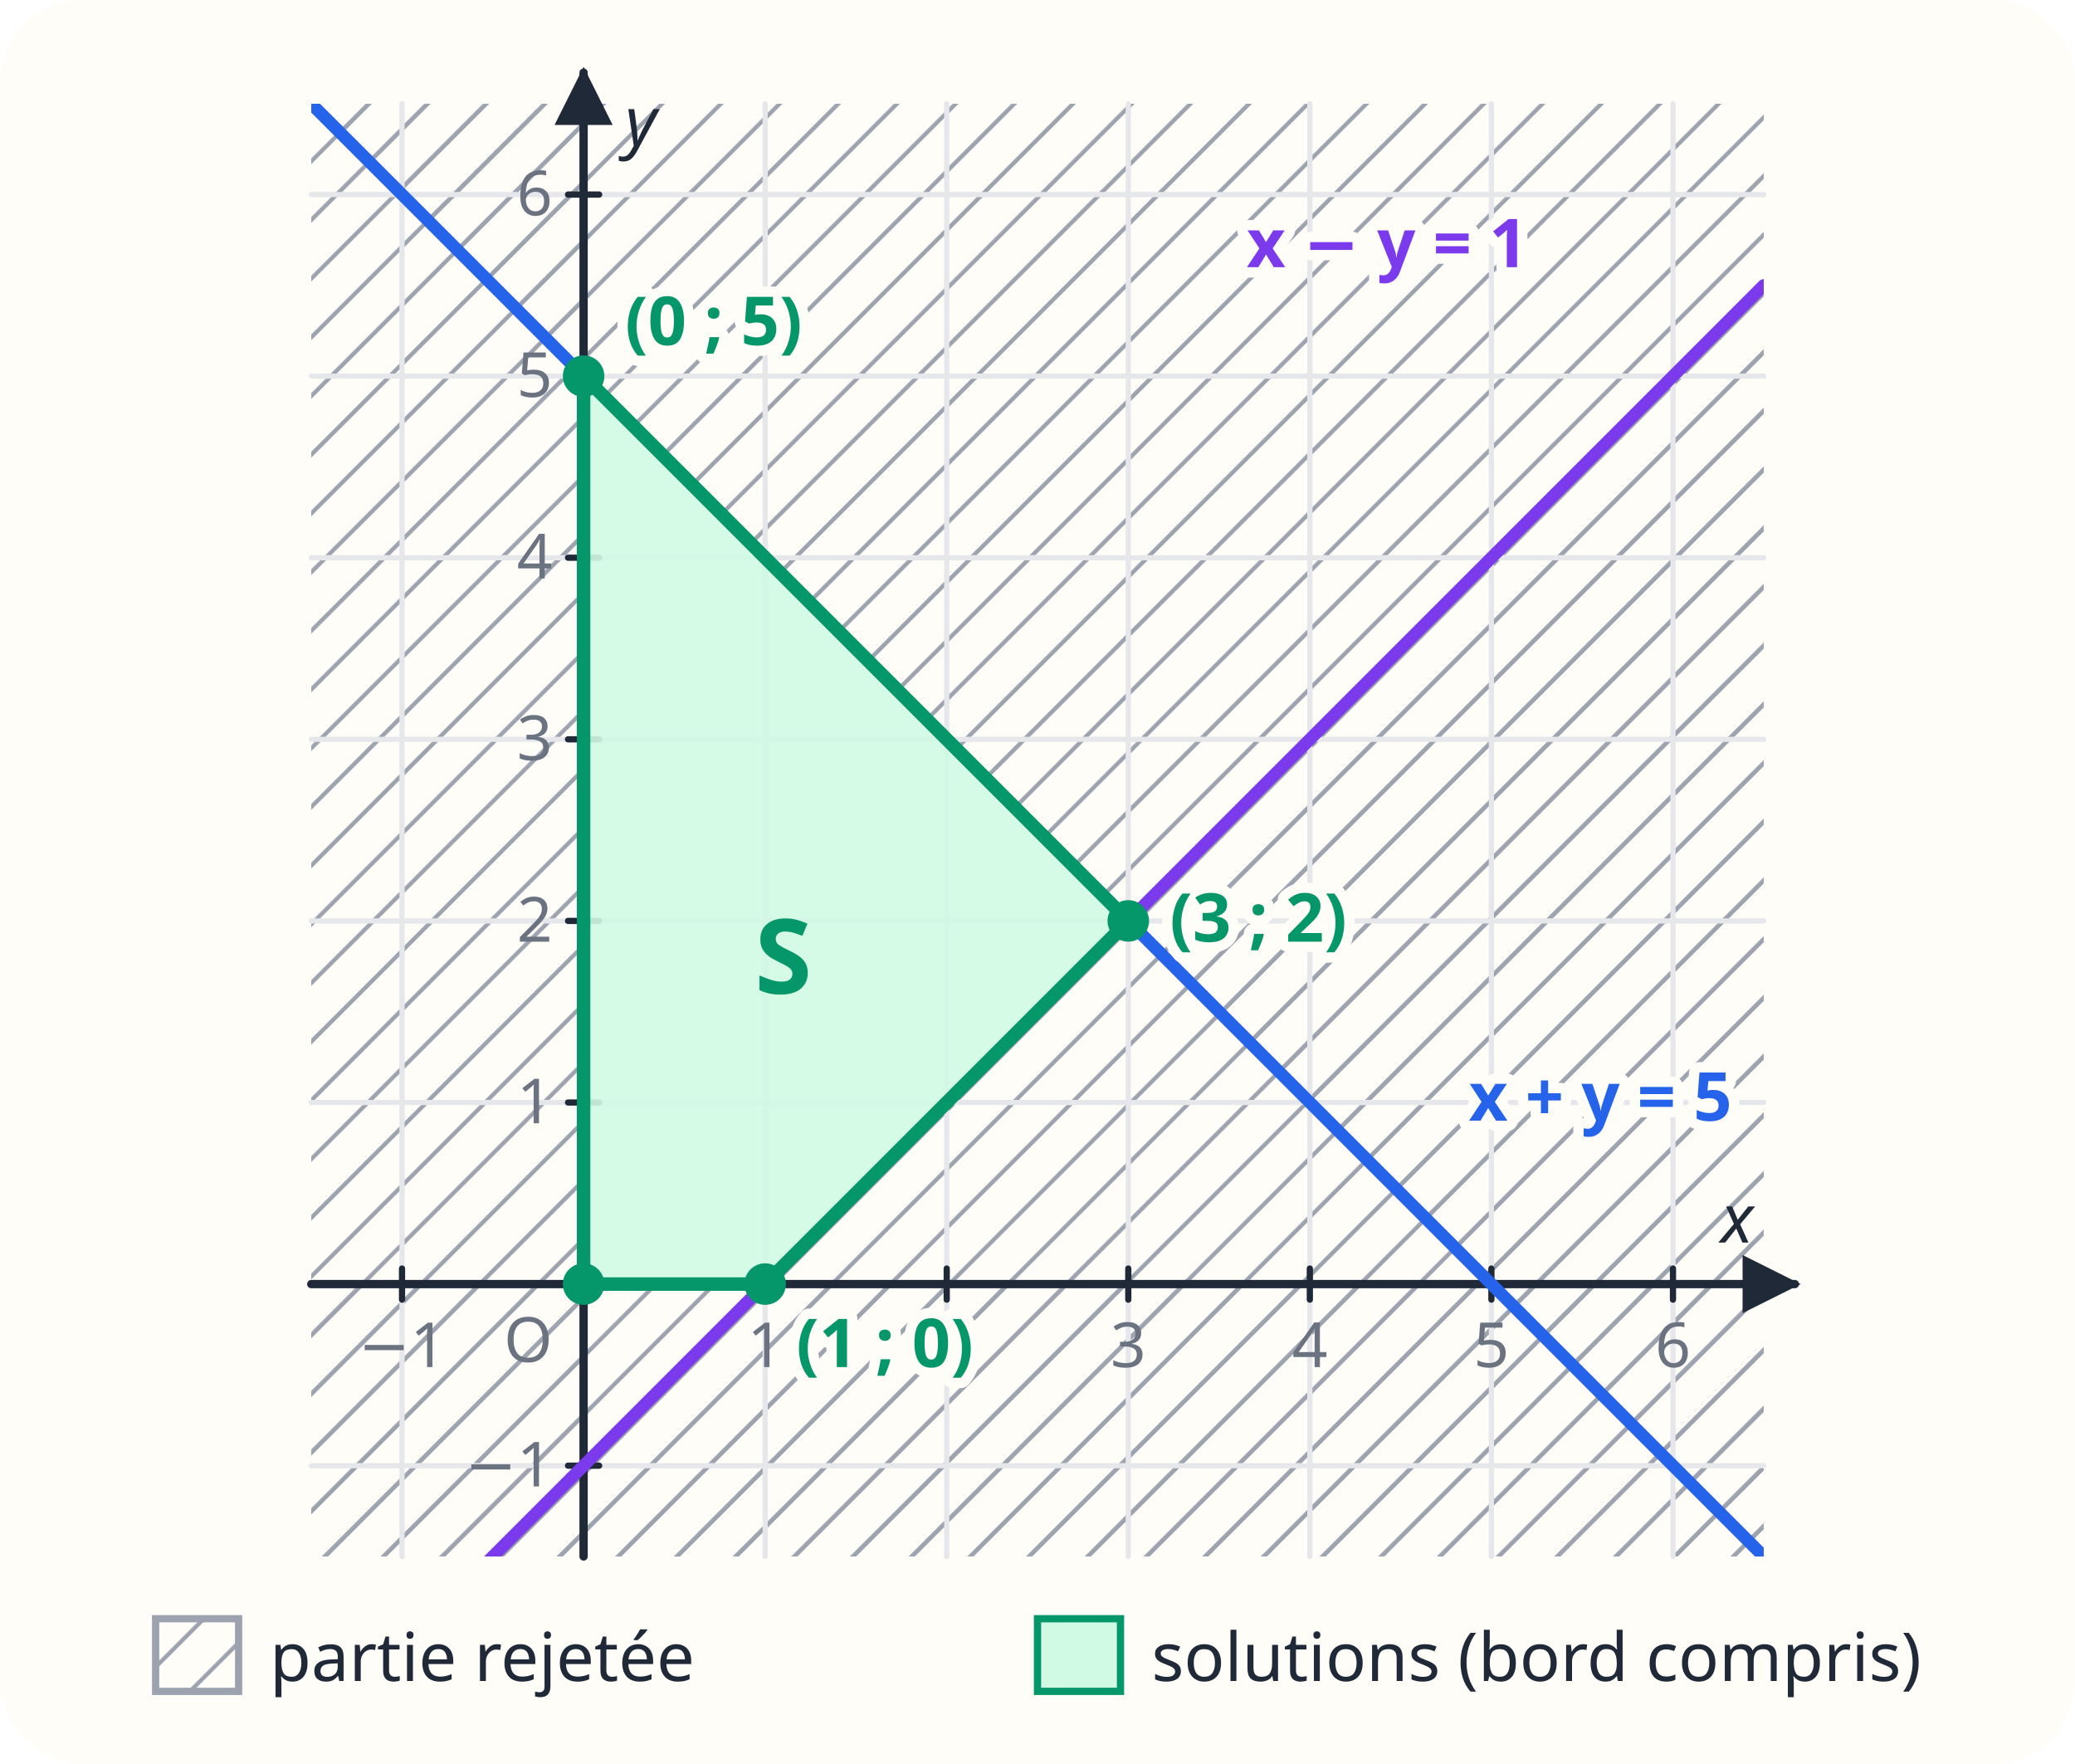
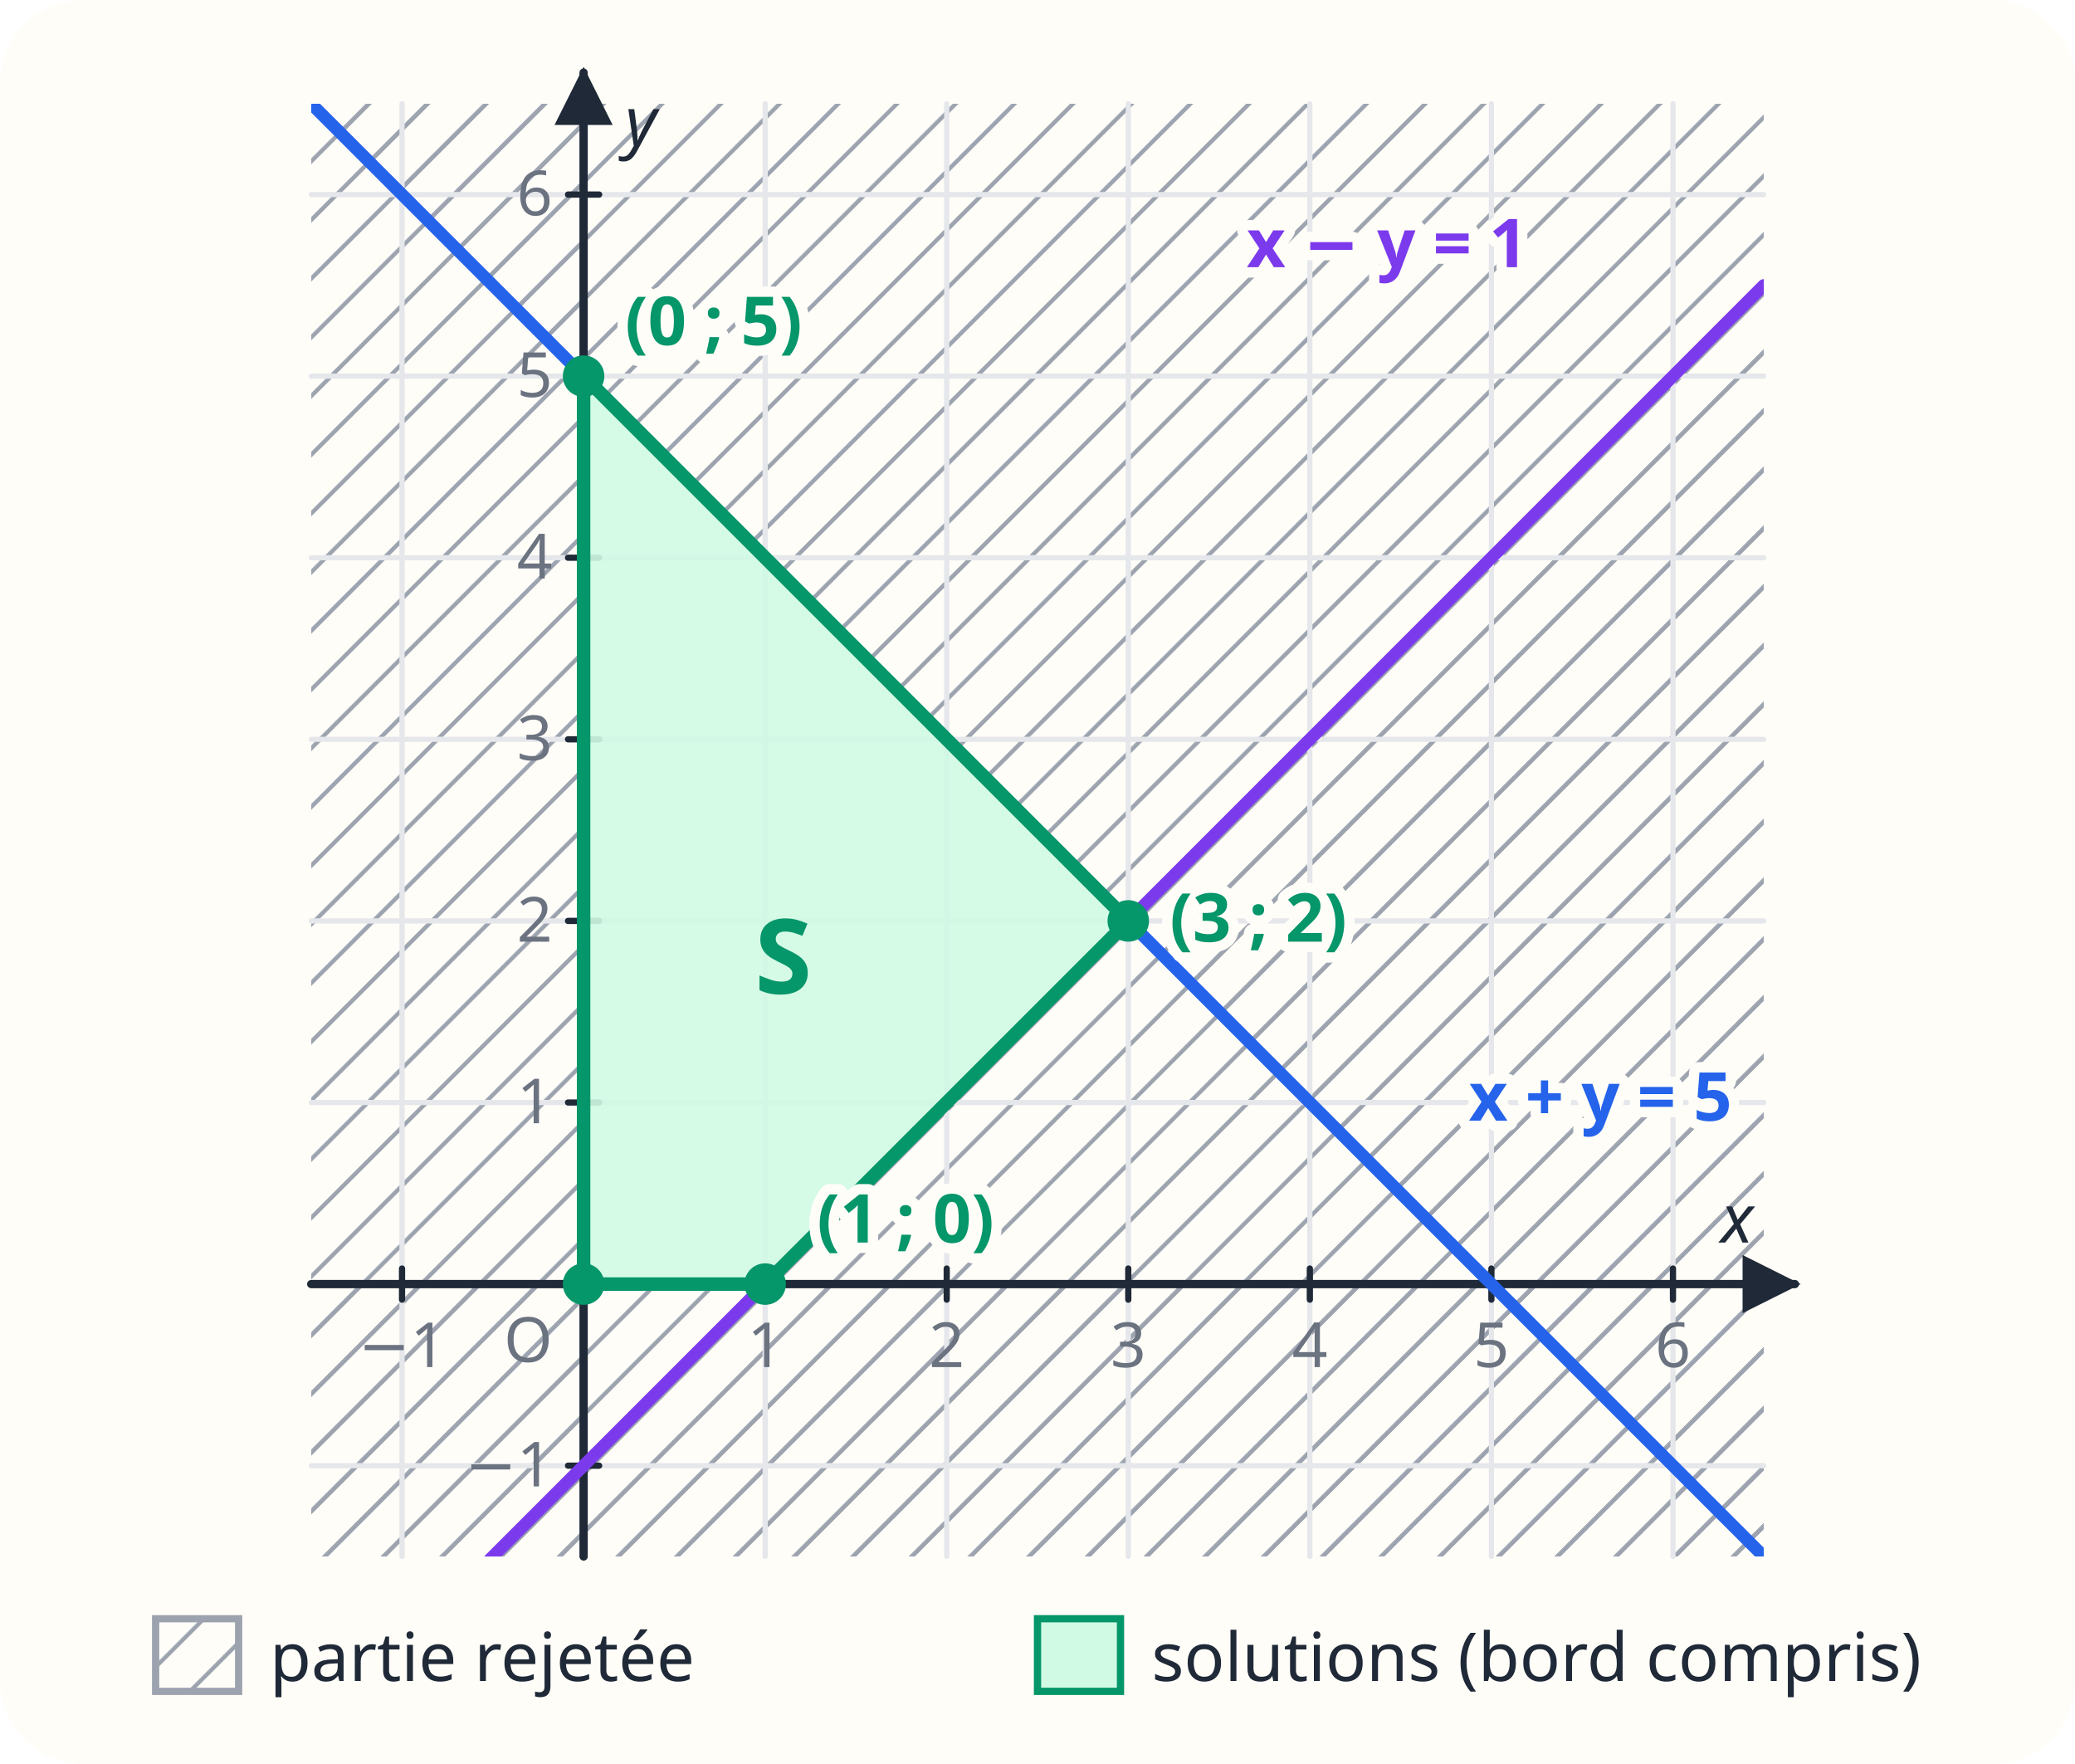
<svg xmlns="http://www.w3.org/2000/svg" viewBox="0 0 400 340" font-family="sans-serif">
  <defs>
    <marker id="a1f2937" viewBox="0 0 10 10" refX="9" refY="5" markerWidth="7" markerHeight="7" orient="auto-start-reverse">
      <path d="M0,0 L10,5 L0,10 z" fill="#1f2937" />
    </marker>
    <clipPath id="clip0">
      <rect x="60.0" y="20.0" width="280.0" height="280.0" />
    </clipPath>
    <pattern id="hach" width="8" height="8" patternUnits="userSpaceOnUse" patternTransform="rotate(45)">
      <line x1="0" y1="0" x2="0" y2="8" stroke="#9ca3af" stroke-width="1.6" />
    </pattern>
  </defs>
  <rect x="0" y="0" width="400" height="340" rx="16" fill="#fffdf8" />
  <polygon points="60.0,300.0 112.5,300.0 112.5,20.0 60.0,20.0" stroke="none" fill="url(#hach)" stroke-width="0" stroke-linejoin="round" stroke-linecap="round" />
  <polygon points="60.0,300.0 340.0,300.0 340.0,247.5 60.0,247.5" stroke="none" fill="url(#hach)" stroke-width="0" stroke-linejoin="round" stroke-linecap="round" />
  <polygon points="340.0,300.0 340.0,300.0 340.0,20.0 60.0,20.0 60.0,20.0" stroke="none" fill="url(#hach)" stroke-width="0" stroke-linejoin="round" stroke-linecap="round" />
  <polygon points="95.0,300.0 340.0,300.0 340.0,55.0" stroke="none" fill="url(#hach)" stroke-width="0" stroke-linejoin="round" stroke-linecap="round" />
  <line x1="77.5" y1="300.0" x2="77.5" y2="20.0" stroke="#e5e7eb" stroke-width="1" stroke-linecap="round" />
  <line x1="112.5" y1="300.0" x2="112.5" y2="20.0" stroke="#e5e7eb" stroke-width="1" stroke-linecap="round" />
  <line x1="147.5" y1="300.0" x2="147.5" y2="20.0" stroke="#e5e7eb" stroke-width="1" stroke-linecap="round" />
  <line x1="182.5" y1="300.0" x2="182.5" y2="20.0" stroke="#e5e7eb" stroke-width="1" stroke-linecap="round" />
  <line x1="217.5" y1="300.0" x2="217.5" y2="20.0" stroke="#e5e7eb" stroke-width="1" stroke-linecap="round" />
  <line x1="252.5" y1="300.0" x2="252.5" y2="20.0" stroke="#e5e7eb" stroke-width="1" stroke-linecap="round" />
  <line x1="287.5" y1="300.0" x2="287.5" y2="20.0" stroke="#e5e7eb" stroke-width="1" stroke-linecap="round" />
  <line x1="322.5" y1="300.0" x2="322.5" y2="20.0" stroke="#e5e7eb" stroke-width="1" stroke-linecap="round" />
  <line x1="60.0" y1="282.5" x2="340.0" y2="282.5" stroke="#e5e7eb" stroke-width="1" stroke-linecap="round" />
  <line x1="60.0" y1="247.5" x2="340.0" y2="247.5" stroke="#e5e7eb" stroke-width="1" stroke-linecap="round" />
  <line x1="60.0" y1="212.5" x2="340.0" y2="212.5" stroke="#e5e7eb" stroke-width="1" stroke-linecap="round" />
  <line x1="60.0" y1="177.5" x2="340.0" y2="177.5" stroke="#e5e7eb" stroke-width="1" stroke-linecap="round" />
  <line x1="60.0" y1="142.5" x2="340.0" y2="142.5" stroke="#e5e7eb" stroke-width="1" stroke-linecap="round" />
  <line x1="60.0" y1="107.5" x2="340.0" y2="107.5" stroke="#e5e7eb" stroke-width="1" stroke-linecap="round" />
  <line x1="60.0" y1="72.5" x2="340.0" y2="72.5" stroke="#e5e7eb" stroke-width="1" stroke-linecap="round" />
  <line x1="60.0" y1="37.5" x2="340.0" y2="37.5" stroke="#e5e7eb" stroke-width="1" stroke-linecap="round" />
  <line x1="60.0" y1="247.5" x2="346.0" y2="247.5" stroke="#1f2937" stroke-width="1.6" marker-end="url(#a1f2937)" stroke-linecap="round" />
  <text x="338.0" y="239.5" fill="#1f2937" font-size="13" text-anchor="end" font-style="italic">x</text>
  <line x1="112.5" y1="300.0" x2="112.5" y2="14.0" stroke="#1f2937" stroke-width="1.6" marker-end="url(#a1f2937)" stroke-linecap="round" />
  <text x="120.5" y="28.0" fill="#1f2937" font-size="13" text-anchor="start" font-style="italic">y</text>
  <line x1="77.5" y1="244.5" x2="77.5" y2="250.5" stroke="#1f2937" stroke-width="1.2" stroke-linecap="round" />
  <text x="77.5" y="263.5" fill="#6b7280" font-size="12" text-anchor="middle">−1</text>
  <line x1="147.5" y1="244.5" x2="147.5" y2="250.5" stroke="#1f2937" stroke-width="1.2" stroke-linecap="round" />
  <text x="147.5" y="263.5" fill="#6b7280" font-size="12" text-anchor="middle">1</text>
  <line x1="182.5" y1="244.5" x2="182.5" y2="250.5" stroke="#1f2937" stroke-width="1.2" stroke-linecap="round" />
  <text x="182.5" y="263.5" fill="#6b7280" font-size="12" text-anchor="middle">2</text>
  <line x1="217.5" y1="244.5" x2="217.5" y2="250.5" stroke="#1f2937" stroke-width="1.2" stroke-linecap="round" />
  <text x="217.5" y="263.5" fill="#6b7280" font-size="12" text-anchor="middle">3</text>
  <line x1="252.5" y1="244.5" x2="252.5" y2="250.5" stroke="#1f2937" stroke-width="1.2" stroke-linecap="round" />
  <text x="252.5" y="263.5" fill="#6b7280" font-size="12" text-anchor="middle">4</text>
  <line x1="287.5" y1="244.5" x2="287.5" y2="250.5" stroke="#1f2937" stroke-width="1.2" stroke-linecap="round" />
  <text x="287.5" y="263.5" fill="#6b7280" font-size="12" text-anchor="middle">5</text>
  <line x1="322.5" y1="244.5" x2="322.5" y2="250.5" stroke="#1f2937" stroke-width="1.2" stroke-linecap="round" />
  <text x="322.5" y="263.5" fill="#6b7280" font-size="12" text-anchor="middle">6</text>
  <line x1="109.5" y1="282.5" x2="115.5" y2="282.5" stroke="#1f2937" stroke-width="1.2" stroke-linecap="round" />
  <text x="106.5" y="286.5" fill="#6b7280" font-size="12" text-anchor="end">−1</text>
  <line x1="109.5" y1="212.5" x2="115.5" y2="212.5" stroke="#1f2937" stroke-width="1.2" stroke-linecap="round" />
  <text x="106.5" y="216.5" fill="#6b7280" font-size="12" text-anchor="end">1</text>
  <line x1="109.5" y1="177.5" x2="115.5" y2="177.5" stroke="#1f2937" stroke-width="1.2" stroke-linecap="round" />
  <text x="106.5" y="181.5" fill="#6b7280" font-size="12" text-anchor="end">2</text>
  <line x1="109.5" y1="142.5" x2="115.5" y2="142.5" stroke="#1f2937" stroke-width="1.2" stroke-linecap="round" />
  <text x="106.5" y="146.5" fill="#6b7280" font-size="12" text-anchor="end">3</text>
  <line x1="109.5" y1="107.5" x2="115.5" y2="107.5" stroke="#1f2937" stroke-width="1.2" stroke-linecap="round" />
  <text x="106.5" y="111.5" fill="#6b7280" font-size="12" text-anchor="end">4</text>
  <line x1="109.5" y1="72.5" x2="115.5" y2="72.5" stroke="#1f2937" stroke-width="1.2" stroke-linecap="round" />
  <text x="106.5" y="76.5" fill="#6b7280" font-size="12" text-anchor="end">5</text>
  <line x1="109.5" y1="37.5" x2="115.5" y2="37.5" stroke="#1f2937" stroke-width="1.2" stroke-linecap="round" />
  <text x="106.5" y="41.5" fill="#6b7280" font-size="12" text-anchor="end">6</text>
  <text x="106.5" y="262.5" fill="#6b7280" font-size="12" text-anchor="end">O</text>
  <line x1="60.0" y1="20.0" x2="340.0" y2="300.0" stroke="#2563eb" stroke-width="2.4" clip-path="url(#clip0)" stroke-linecap="round" />
  <line x1="60.0" y1="335.0" x2="340.0" y2="55.0" stroke="#7c3aed" stroke-width="2.4" clip-path="url(#clip0)" stroke-linecap="round" />
  <polygon points="112.5,247.5 147.5,247.5 217.5,177.5 112.5,72.5" stroke="#059669" fill="#d1fae5" stroke-width="2.6" fill-opacity="0.9" stroke-linejoin="round" stroke-linecap="round" />
  <circle cx="112.5" cy="247.5" r="4" fill="#059669" />
  <circle cx="147.5" cy="247.5" r="4" fill="#059669" />
-   <text x="153.5" y="263.5" fill="#fffdf8" stroke="#fffdf8" stroke-width="4" stroke-linejoin="round" font-size="13" text-anchor="start" font-weight="bold">(1 ; 0)</text>
-   <text x="153.5" y="263.5" fill="#059669" font-size="13" text-anchor="start" font-weight="bold">(1 ; 0)</text>
+   <text x="157.5" y="239.5" fill="#fffdf8" stroke="#fffdf8" stroke-width="4" stroke-linejoin="round" font-size="13" text-anchor="start" font-weight="bold">(1 ; 0)</text>
+   <text x="157.5" y="239.5" fill="#059669" font-size="13" text-anchor="start" font-weight="bold">(1 ; 0)</text>
  <circle cx="217.5" cy="177.5" r="4" fill="#059669" />
  <text x="225.5" y="181.5" fill="#fffdf8" stroke="#fffdf8" stroke-width="4" stroke-linejoin="round" font-size="13" text-anchor="start" font-weight="bold">(3 ; 2)</text>
  <text x="225.5" y="181.5" fill="#059669" font-size="13" text-anchor="start" font-weight="bold">(3 ; 2)</text>
  <circle cx="112.5" cy="72.5" r="4" fill="#059669" />
  <text x="120.5" y="66.5" fill="#fffdf8" stroke="#fffdf8" stroke-width="4" stroke-linejoin="round" font-size="13" text-anchor="start" font-weight="bold">(0 ; 5)</text>
  <text x="120.5" y="66.5" fill="#059669" font-size="13" text-anchor="start" font-weight="bold">(0 ; 5)</text>
  <text x="308.5" y="216.0" fill="#fffdf8" stroke="#fffdf8" stroke-width="4" stroke-linejoin="round" font-size="13" text-anchor="middle" font-weight="bold">x + y = 5</text>
  <text x="308.5" y="216.0" fill="#2563eb" font-size="13" text-anchor="middle" font-weight="bold">x + y = 5</text>
  <text x="294.5" y="51.5" fill="#fffdf8" stroke="#fffdf8" stroke-width="4" stroke-linejoin="round" font-size="13" text-anchor="end" font-weight="bold">x − y = 1</text>
  <text x="294.5" y="51.5" fill="#7c3aed" font-size="13" text-anchor="end" font-weight="bold">x − y = 1</text>
  <text x="151.0" y="191.5" fill="#059669" font-size="20" text-anchor="middle" font-weight="bold">S</text>
  <rect x="30.0" y="312.0" width="16.0" height="14.0" rx="0" stroke="#9ca3af" fill="url(#hach)" stroke-width="1.4" />
  <text x="52.0" y="324.0" fill="#1f2937" font-size="13" text-anchor="start">partie rejetée</text>
  <rect x="200.0" y="312.0" width="16.0" height="14.0" rx="0" stroke="#059669" fill="#d1fae5" stroke-width="1.4" />
  <text x="222.0" y="324.0" fill="#1f2937" font-size="13" text-anchor="start">solutions (bord compris)</text>
</svg>
